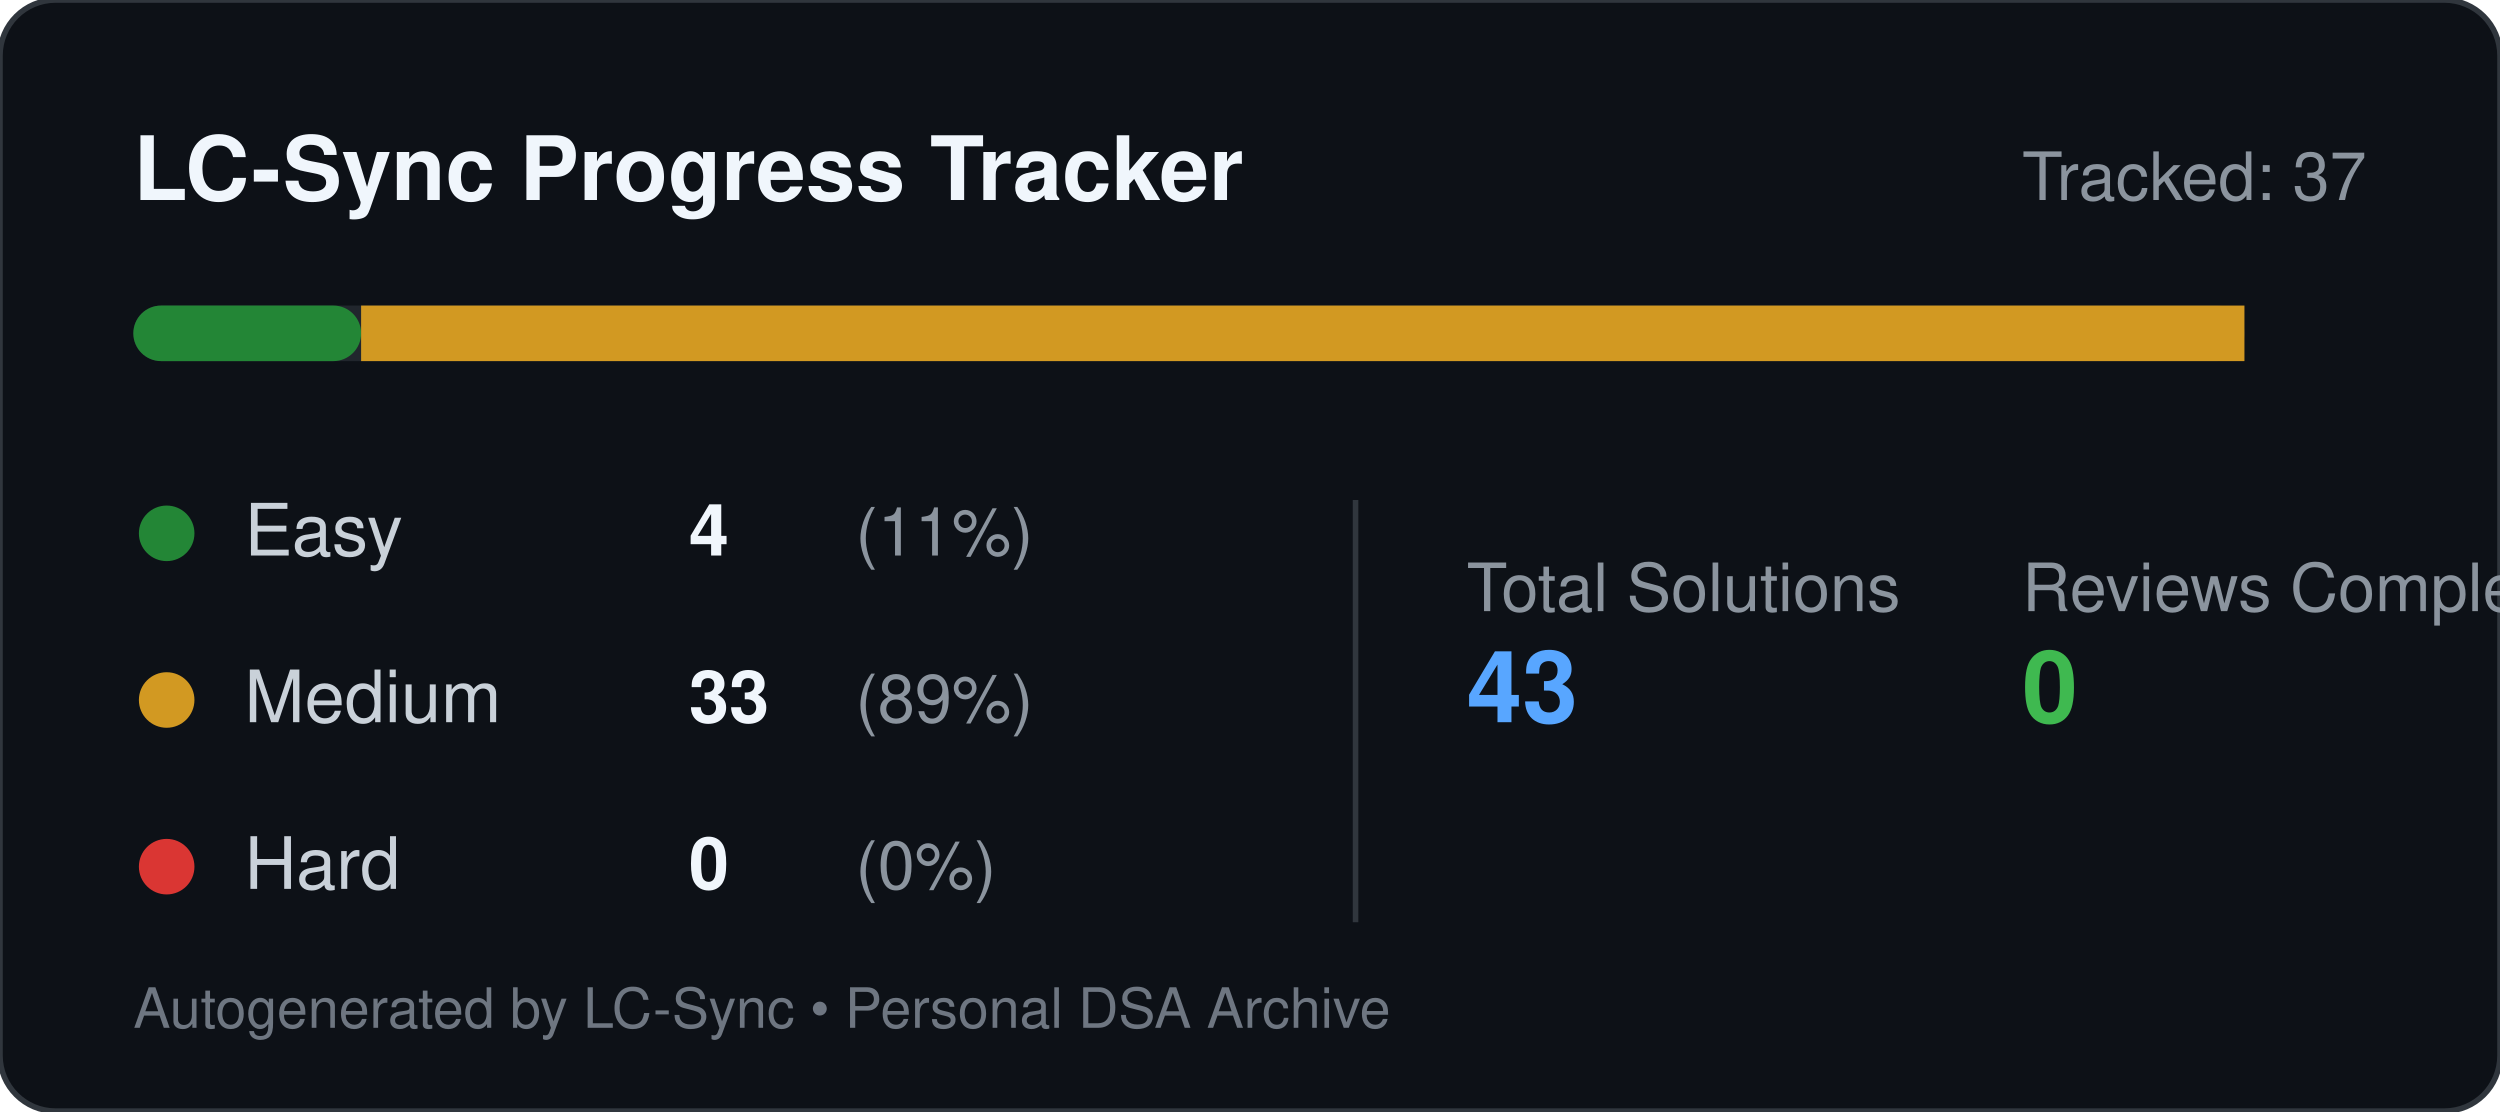
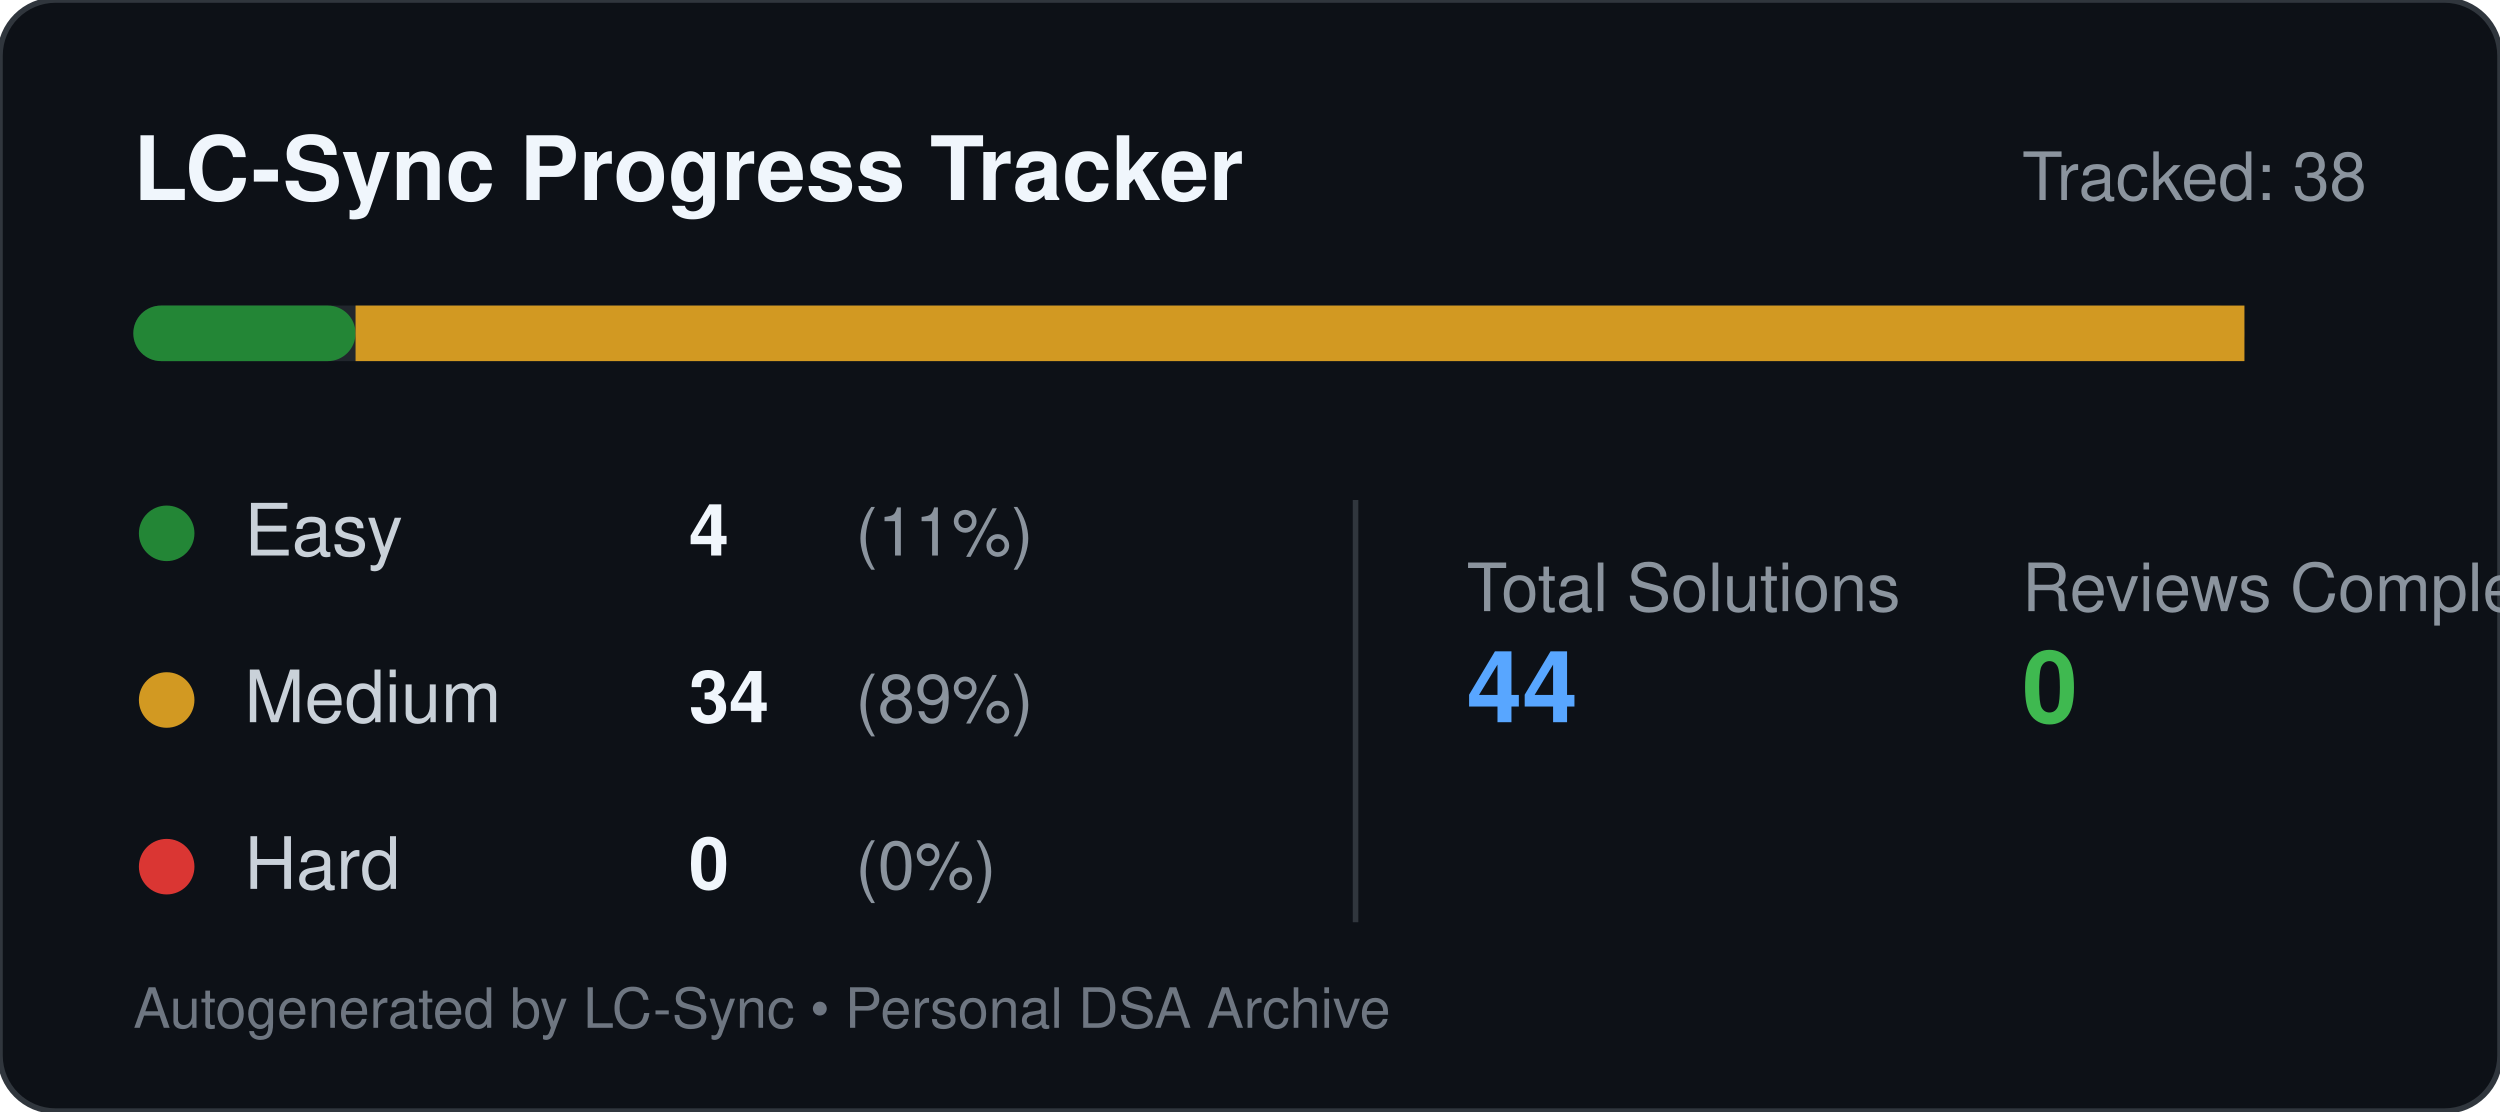
<svg xmlns="http://www.w3.org/2000/svg" width="450" height="200" viewBox="0 0 450 200" fill="none">
  <rect width="450" height="200" rx="10" fill="#0d1117" stroke="#30363d" stroke-width="1" />
  <text x="24" y="36" fill="#f0f6fc" font-family="-apple-system, BlinkMacSystemFont, 'Segoe UI', Helvetica, Arial, sans-serif" font-size="16" font-weight="600">LC-Sync Progress Tracker</text>
-   <text x="426" y="36" text-anchor="end" fill="#8b949e" font-family="-apple-system, BlinkMacSystemFont, 'Segoe UI', Helvetica, Arial, sans-serif" font-size="12">Tracked: 37</text>
+   <text x="426" y="36" text-anchor="end" fill="#8b949e" font-family="-apple-system, BlinkMacSystemFont, 'Segoe UI', Helvetica, Arial, sans-serif" font-size="12">Tracked: 38</text>
  <g transform="translate(24, 55)">
    <rect width="380" height="10" rx="5" fill="#21262d" />
-     <rect x="0" y="0" width="41" height="10" rx="5" fill="#238636" />
-     <rect x="41" y="0" width="339" height="10" fill="#d29922" />
+     <rect x="0" y="0" width="40" height="10" rx="5" fill="#238636" />
+     <rect x="40" y="0" width="340" height="10" fill="#d29922" />
    <rect x="380" y="0" width="0" height="10" rx="5" fill="#da3633" />
  </g>
  <g transform="translate(24, 90)" font-family="-apple-system, BlinkMacSystemFont, 'Segoe UI', Helvetica, Arial, sans-serif">
    <circle cx="6" cy="6" r="5" fill="#238636" />
    <text x="20" y="10" fill="#c9d1d9" font-size="13">Easy</text>
    <text x="100" y="10" fill="#f0f6fc" font-size="13" font-weight="600">4</text>
    <text x="130" y="10" fill="#8b949e" font-size="12">(11%)</text>
    <circle cx="6" cy="36" r="5" fill="#d29922" />
    <text x="20" y="40" fill="#c9d1d9" font-size="13">Medium</text>
-     <text x="100" y="40" fill="#f0f6fc" font-size="13" font-weight="600">33</text>
+     <text x="100" y="40" fill="#f0f6fc" font-size="13" font-weight="600">34</text>
    <text x="130" y="40" fill="#8b949e" font-size="12">(89%)</text>
    <circle cx="6" cy="66" r="5" fill="#da3633" />
    <text x="20" y="70" fill="#c9d1d9" font-size="13">Hard</text>
    <text x="100" y="70" fill="#f0f6fc" font-size="13" font-weight="600">0</text>
    <text x="130" y="70" fill="#8b949e" font-size="12">(0%)</text>
    <line x1="220" y1="0" x2="220" y2="76" stroke="#30363d" stroke-width="1" />
    <text x="240" y="20" fill="#8b949e" font-size="12">Total Solutions</text>
-     <text x="240" y="40" fill="#58a6ff" font-size="18" font-weight="600">43</text>
+     <text x="240" y="40" fill="#58a6ff" font-size="18" font-weight="600">44</text>
    <text x="340" y="20" fill="#8b949e" font-size="12">Reviews Completed</text>
    <text x="340" y="40" fill="#3fb950" font-size="18" font-weight="600">0</text>
  </g>
  <text x="24" y="185" fill="#6e7681" font-family="-apple-system, BlinkMacSystemFont, 'Segoe UI', Helvetica, Arial, sans-serif" font-size="10">Autogenerated by LC-Sync • Personal DSA Archive</text>
</svg>
